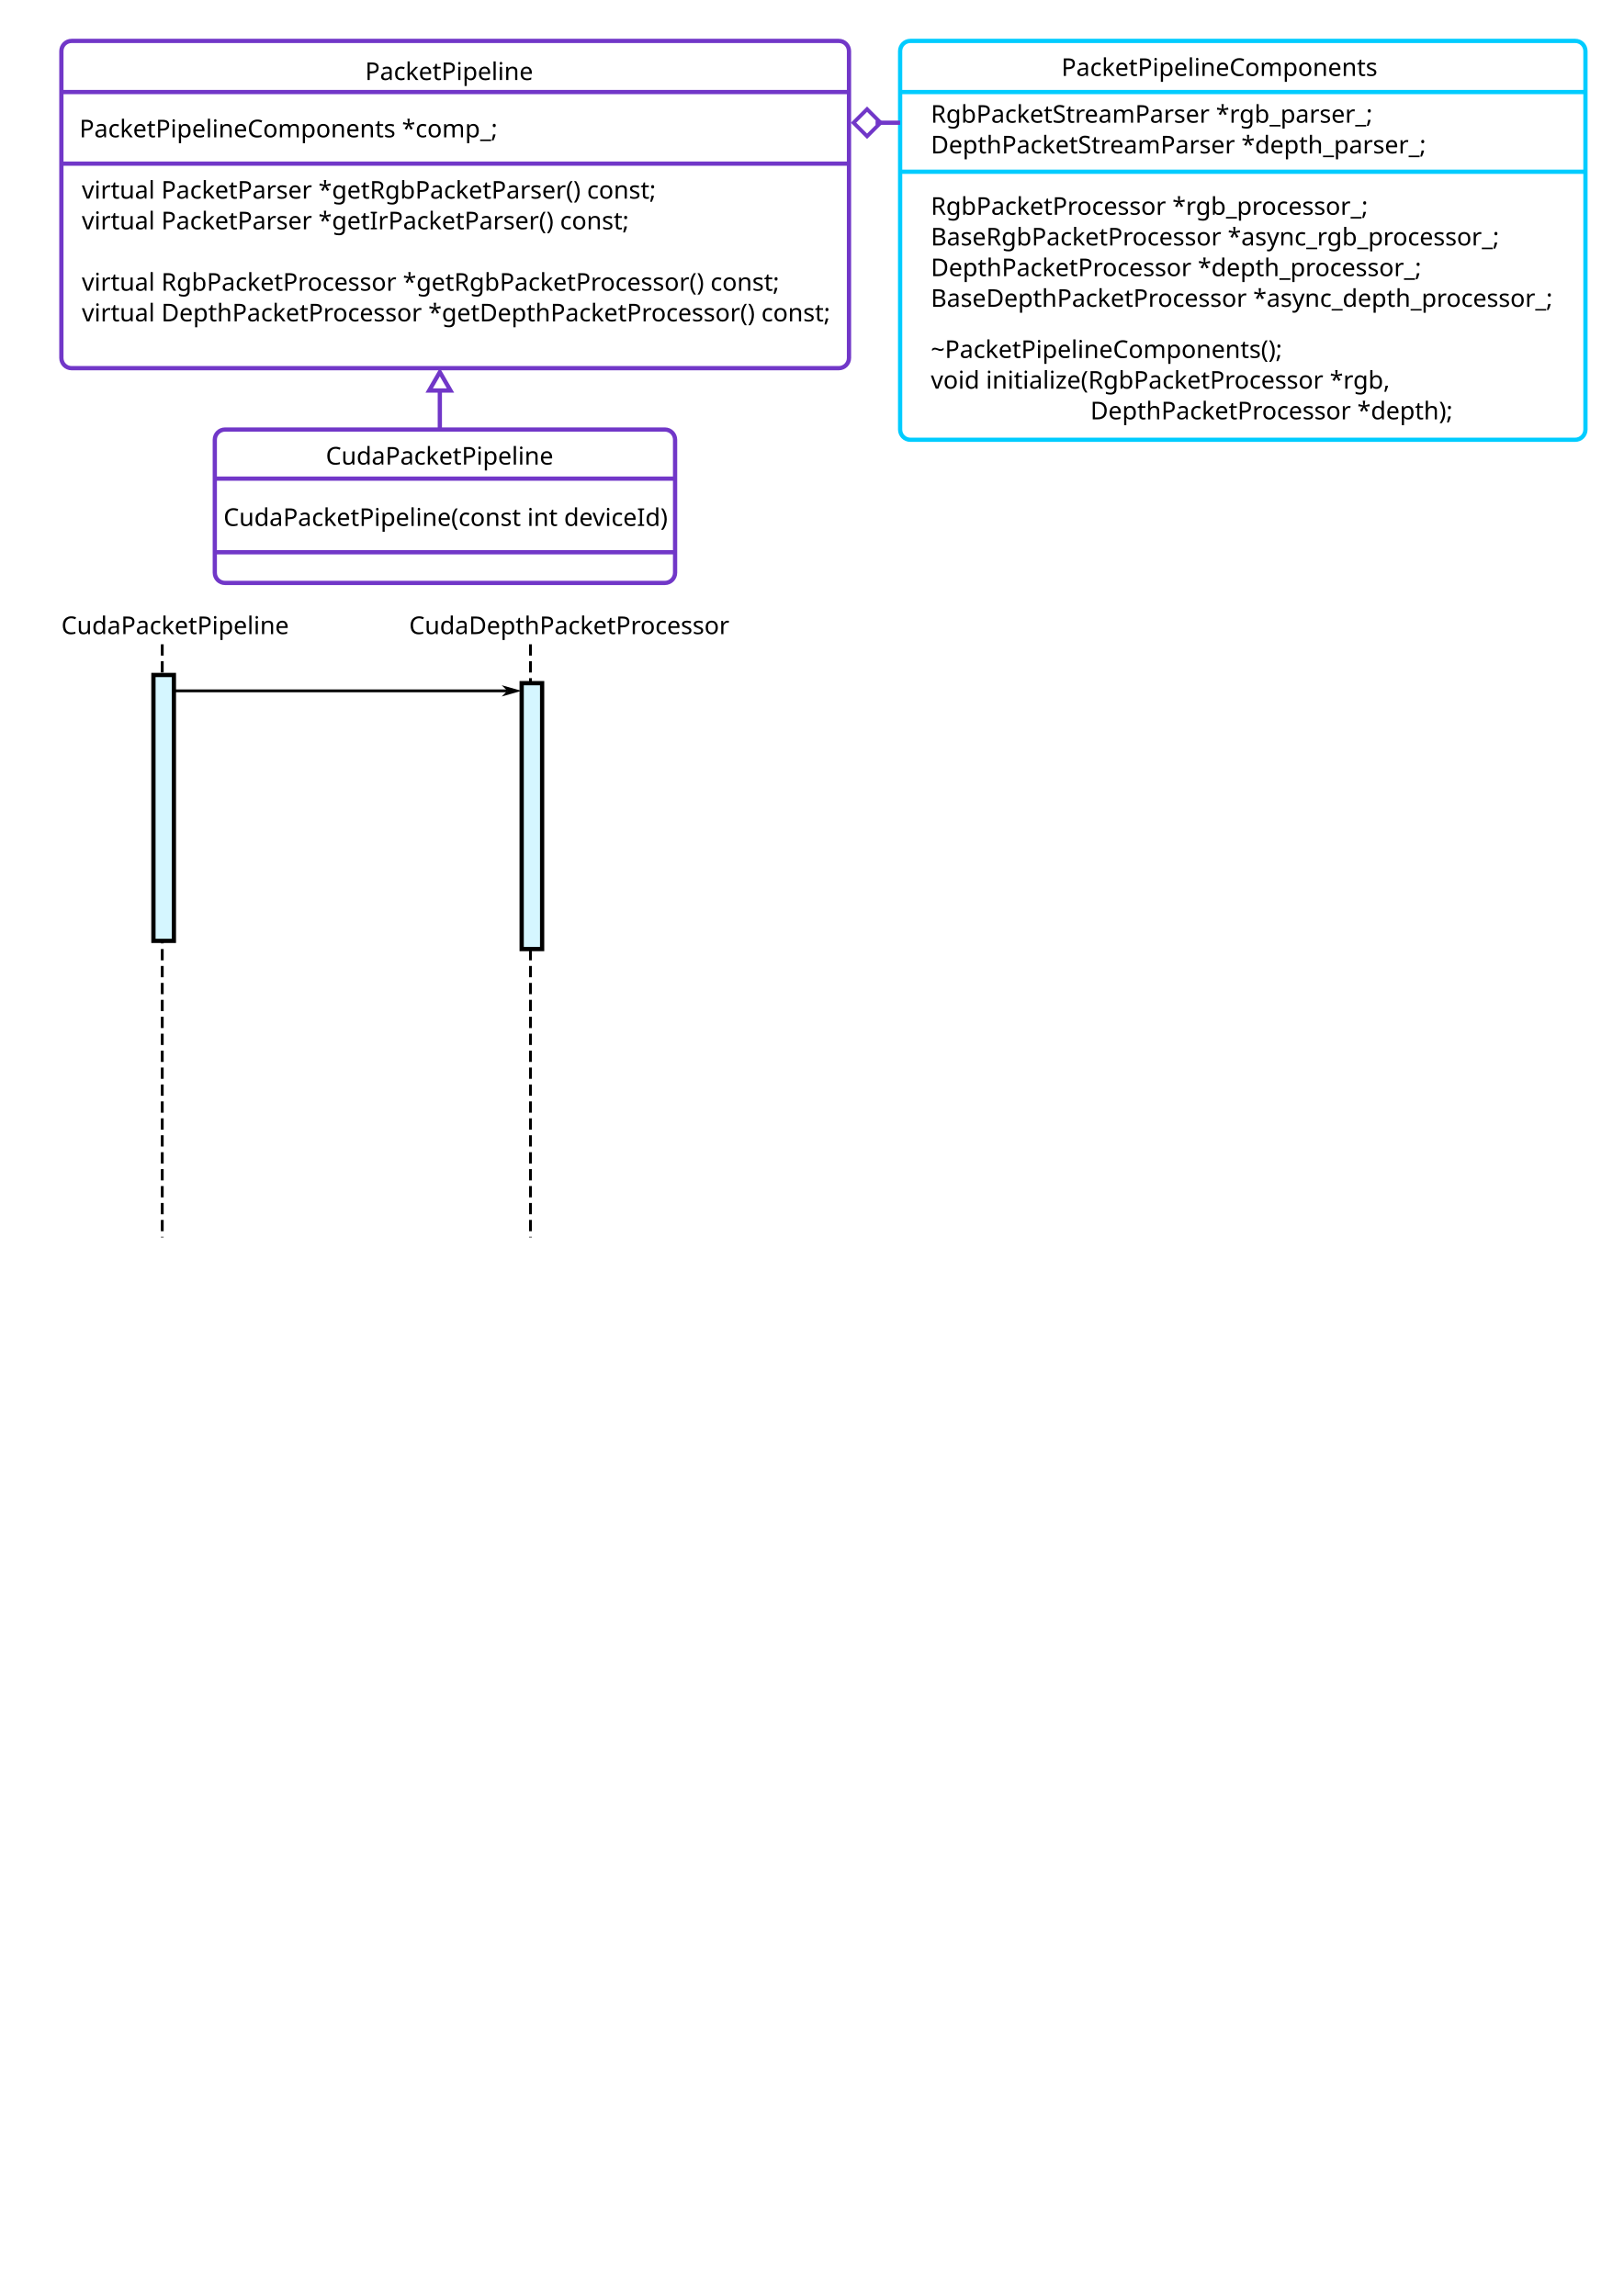
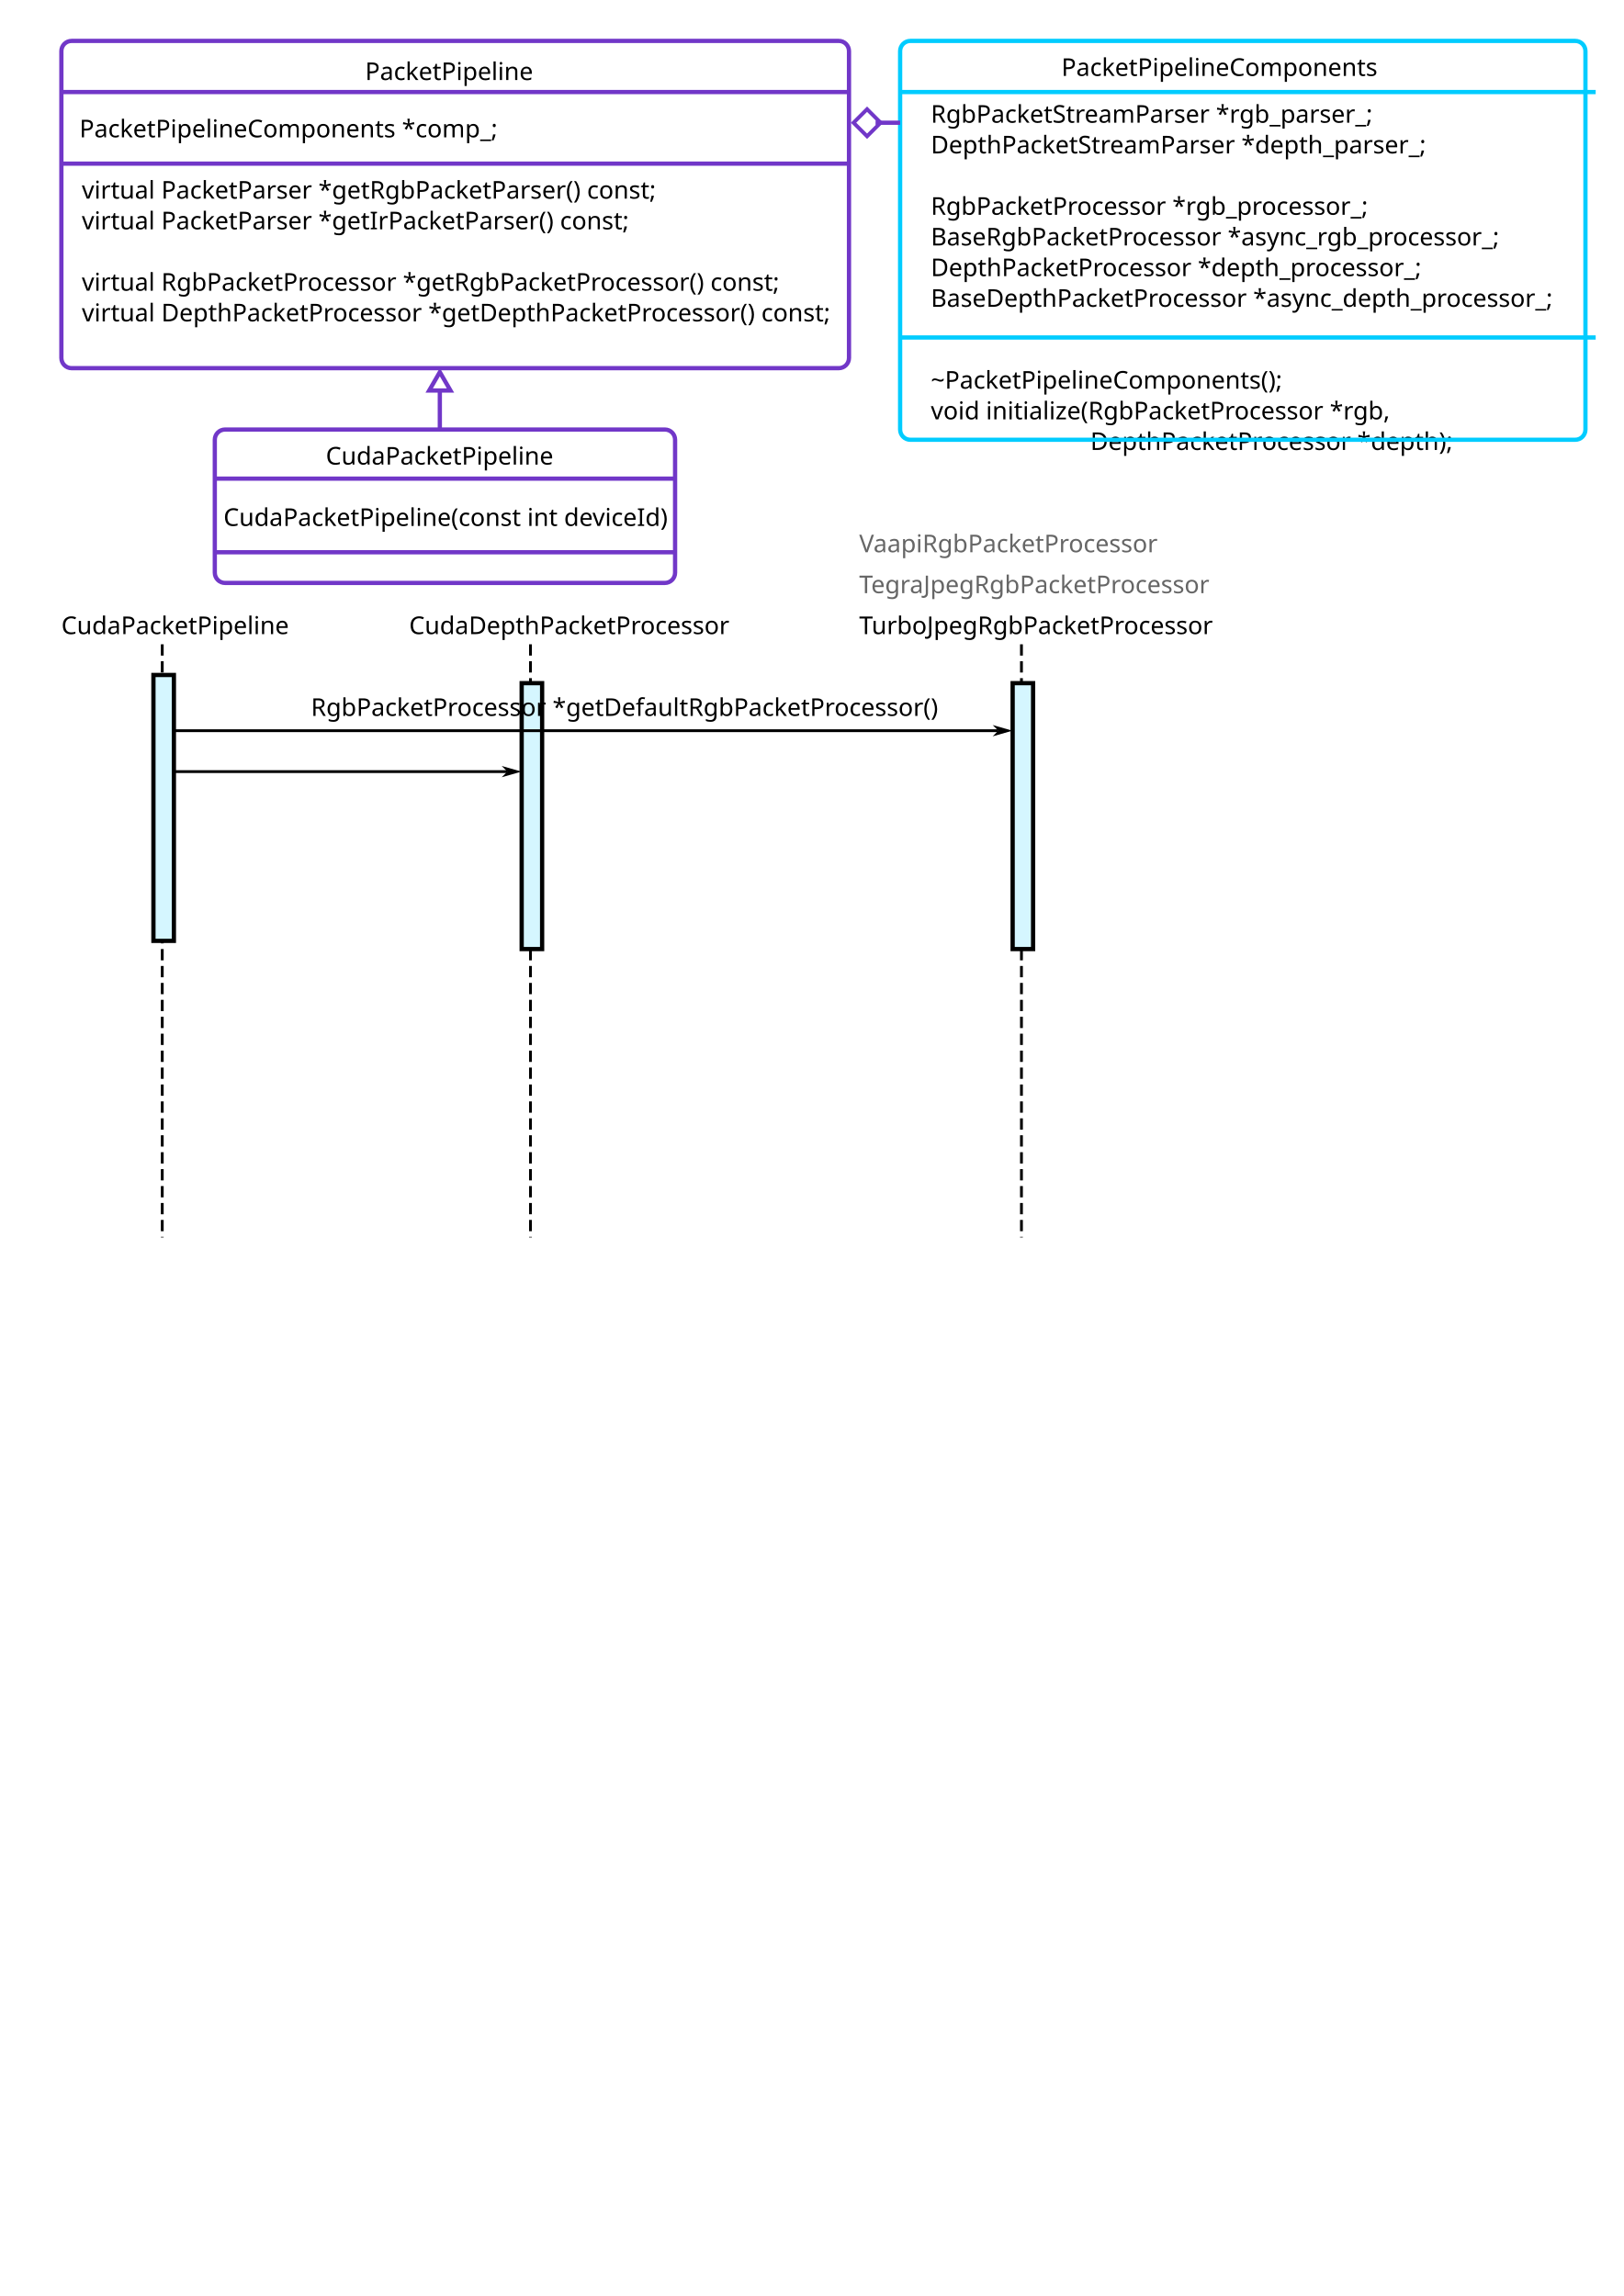
<svg xmlns="http://www.w3.org/2000/svg" width="210mm" height="297mm" viewBox="0 0 210 297" version="1.1" id="svg665">
  <defs id="defs662">
    <marker style="overflow:visible" refX="2" refY="0" orient="auto" id="EmptyDiamond" markerWidth="7.637" markerHeight="7.637" viewBox="0 0 7.637 7.637" preserveAspectRatio="xMidYMid">
      <path transform="scale(0.45)" style="fill:context-fill;fill-rule:evenodd;stroke:context-stroke;stroke-width:2" d="M 0,-7.071 -7.071,0 0,7.071 7.071,0 Z" id="path108" />
    </marker>
    <marker style="overflow:visible" id="EmptyTriangleIn" refX="-1" refY="0" orient="auto-start-reverse" markerWidth="5.824" markerHeight="6.733" viewBox="0 0 5.824 6.733" preserveAspectRatio="xMidYMid">
      <path transform="scale(0.5)" style="fill:context-fill;fill-rule:evenodd;stroke:context-stroke;stroke-width:2" d="M 5.77,0 -2.88,5 V -5 Z" id="path153" />
    </marker>
    <marker style="overflow:visible" id="Arrow1L" refX="0" refY="0" orient="auto-start-reverse" markerWidth="7" markerHeight="4" viewBox="0 0 8.75 5" preserveAspectRatio="xMidYMid">
      <path style="fill:context-stroke;fill-rule:evenodd;stroke:none" d="M 0,0 5,-5 -12.5,0 5,5 Z" id="arrow1L" transform="scale(-0.5)" />
    </marker>
  </defs>
  <g id="layer1">
    <text xml:space="preserve" style="font-size:3.175px;font-family:sans-serif;-inkscape-font-specification:sans-serif;fill:#000000;stroke:#1a1a1a;stroke-width:0.55;paint-order:markers fill stroke" x="42.14" y="60.092" id="text790">
      <tspan id="tspan788" style="font-size:3.175px;stroke:none;stroke-width:0.55" x="42.14" y="60.092">CudaPacketPipeline</tspan>
    </text>
    <text xml:space="preserve" style="font-size:3.175px;font-family:sans-serif;-inkscape-font-specification:sans-serif;fill:#000000;stroke:none;stroke-width:0.55;paint-order:markers fill stroke" x="47.221" y="10.351" id="text2176">
      <tspan id="tspan2174" style="stroke-width:0.55" x="47.221" y="10.351">PacketPipeline</tspan>
    </text>
    <text xml:space="preserve" style="font-size:3.175px;font-family:sans-serif;-inkscape-font-specification:sans-serif;fill:#000000;stroke:none;stroke-width:0.55;paint-order:markers fill stroke" x="10.275" y="17.759" id="text3657">
      <tspan id="tspan3655" style="stroke-width:0.55" x="10.275" y="17.759">PacketPipelineComponents *comp_;</tspan>
    </text>
    <text xml:space="preserve" style="font-size:3.175px;font-family:sans-serif;-inkscape-font-specification:sans-serif;fill:#000000;stroke:none;stroke-width:0.55;paint-order:markers fill stroke" x="10.583" y="25.696" id="text4387">
      <tspan id="tspan4385" style="stroke-width:0.55" x="10.583" y="25.696">virtual PacketParser *getRgbPacketParser() const;</tspan>
      <tspan style="stroke-width:0.55" x="10.583" y="29.665" id="tspan4389">virtual PacketParser *getIrPacketParser() const;</tspan>
      <tspan style="stroke-width:0.55" x="10.583" y="33.634" id="tspan4391" />
      <tspan style="stroke-width:0.55" x="10.583" y="37.603" id="tspan4393">virtual RgbPacketProcessor *getRgbPacketProcessor() const;</tspan>
      <tspan style="stroke-width:0.55" x="10.583" y="41.571" id="tspan4395">virtual DepthPacketProcessor *getDepthPacketProcessor() const;</tspan>
    </text>
    <rect style="fill:none;stroke:#7137c8;stroke-width:0.55;paint-order:markers fill stroke" id="rect4449" width="101.865" height="42.333" x="7.938" y="5.292" ry="1.323" />
    <path style="fill:none;stroke:#7137c8;stroke-width:0.55;paint-order:markers fill stroke" d="M 7.938,11.906 H 109.802" id="path4557" />
    <path style="fill:none;stroke:#7137c8;stroke-width:0.55;paint-order:markers fill stroke" d="m 7.937,21.167 101.865,1e-6" id="path4559" />
    <rect style="fill:none;stroke:#7137c8;stroke-width:0.55;paint-order:markers fill stroke" id="rect4608" width="59.531" height="19.844" x="27.781" y="55.562" ry="1.323" />
    <text xml:space="preserve" style="font-size:3.175px;font-family:sans-serif;-inkscape-font-specification:sans-serif;fill:#000000;fill-opacity:1;stroke:none;stroke-width:0.55;stroke-opacity:1;paint-order:markers fill stroke" x="28.91" y="68.03" id="text10178">
      <tspan id="tspan10176" style="fill:#000000;fill-opacity:1;stroke:none;stroke-width:0.55" x="28.91" y="68.03">CudaPacketPipeline(const int deviceId)</tspan>
    </text>
    <path style="fill:none;stroke:#7137c8;stroke-width:0.55;paint-order:markers fill stroke" d="M 27.781,71.438 H 87.312" id="path4612" />
    <path style="fill:none;stroke:#7137c8;stroke-width:0.55;marker-end:url(#EmptyTriangleIn);paint-order:markers fill stroke" d="m 56.885,55.562 10e-7,-5.292" id="path4614" />
    <text xml:space="preserve" style="font-size:3.175px;font-family:sans-serif;-inkscape-font-specification:sans-serif;fill:#000000;stroke:#1a1a1a;stroke-width:0.55;paint-order:markers fill stroke" x="7.938" y="82.021" id="text5935">
      <tspan id="tspan5933" style="font-size:3.175px;stroke:none;stroke-width:0.55" x="7.938" y="82.021">CudaPacketPipeline</tspan>
    </text>
    <text xml:space="preserve" style="font-size:3.175px;font-family:sans-serif;-inkscape-font-specification:sans-serif;fill:#000000;fill-opacity:1;stroke:none;stroke-width:0.55;stroke-opacity:1;paint-order:markers fill stroke" x="52.917" y="82.021" id="text6779">
      <tspan id="tspan6777" style="fill:#000000;fill-opacity:1;stroke:none;stroke-width:0.55;stroke-opacity:1" x="52.917" y="82.021">CudaDepthPacketProcessor</tspan>
    </text>
    <path style="fill:#000000;stroke:#000000;stroke-width:0.365;stroke-dasharray:1.46, 0.73;stroke-dashoffset:0;stroke-opacity:1" d="m 20.984,83.344 v 76.729" id="path668" />
    <path style="fill:#000000;stroke:#000000;stroke-width:0.365;stroke-dasharray:1.46, 0.73;stroke-dashoffset:0;stroke-opacity:1" d="m 68.609,83.344 v 76.729" id="path7551" />
    <rect style="fill:#d5f6ff;fill-opacity:1;stroke:#000000;stroke-width:0.55;stroke-opacity:1;paint-order:markers fill stroke" id="rect7553" width="2.646" height="34.396" x="19.844" y="87.312" />
    <rect style="fill:#d5f6ff;fill-opacity:1;stroke:#000000;stroke-width:0.55;stroke-opacity:1;paint-order:markers fill stroke" id="rect7607" width="2.646" height="34.396" x="67.469" y="88.371" />
-     <path style="fill:#000000;stroke:#000000;stroke-width:0.365;stroke-dasharray:none;stroke-opacity:1;marker-end:url(#Arrow1L)" d="M 22.49,89.365 H 65.617" id="path427" />
+     <path style="fill:#000000;stroke:#000000;stroke-width:0.365;stroke-dasharray:none;stroke-opacity:1;marker-end:url(#Arrow1L)" d="M 22.49,99.812 H 65.617" id="path427" />
    <path style="fill:none;stroke:#7137c8;stroke-width:0.55;paint-order:markers fill stroke" d="M 27.781,61.913 H 87.312" id="path10229" />
-     <text xml:space="preserve" style="font-size:3.175px;font-family:sans-serif;-inkscape-font-specification:sans-serif;fill:#000000;stroke-width:0.55;paint-order:markers fill stroke" x="120.385" y="46.302" id="text13182">
-       <tspan style="stroke-width:0.55" x="120.385" y="46.302" id="tspan13204">~PacketPipelineComponents();</tspan>
-       <tspan style="stroke-width:0.55" x="120.385" y="50.271" id="tspan13208">void initialize(RgbPacketProcessor *rgb,</tspan>
-       <tspan style="stroke-width:0.55" x="120.385" y="54.24" id="tspan13411">                         DepthPacketProcessor *depth);</tspan>
+     <text xml:space="preserve" style="font-size:3.175px;font-family:sans-serif;-inkscape-font-specification:sans-serif;fill:#000000;stroke-width:0.55;paint-order:markers fill stroke" x="120.385" y="50.271" id="text13182">
+       <tspan style="stroke-width:0.55" x="120.385" y="50.271" id="tspan13204">~PacketPipelineComponents();</tspan>
+       <tspan style="stroke-width:0.55" x="120.385" y="54.24" id="tspan13208">void initialize(RgbPacketProcessor *rgb,</tspan>
+       <tspan style="stroke-width:0.55" x="120.385" y="58.208" id="tspan13411">                         DepthPacketProcessor *depth);</tspan>
    </text>
    <text xml:space="preserve" style="font-size:3.175px;font-family:sans-serif;-inkscape-font-specification:sans-serif;fill:#000000;stroke-width:0.55;paint-order:markers fill stroke" x="137.275" y="9.821" id="text13216">
      <tspan style="stroke-width:0.55" x="137.275" y="9.821" id="tspan13242">PacketPipelineComponents</tspan>
    </text>
    <text xml:space="preserve" style="font-size:3.175px;font-family:sans-serif;-inkscape-font-specification:sans-serif;fill:#000000;stroke-width:0.55;paint-order:markers fill stroke" x="120.385" y="15.875" id="text13372">
      <tspan style="stroke-width:0.55" x="120.385" y="15.875" id="tspan13352">RgbPacketStreamParser *rgb_parser_;</tspan>
      <tspan style="stroke-width:0.55" x="120.385" y="19.844" id="tspan13354">DepthPacketStreamParser *depth_parser_;</tspan>
      <tspan style="stroke-width:0.55" x="120.385" y="23.812" id="tspan13356" />
      <tspan style="stroke-width:0.55" x="120.385" y="27.781" id="tspan13358">RgbPacketProcessor *rgb_processor_;</tspan>
      <tspan style="stroke-width:0.55" x="120.385" y="31.75" id="tspan13360">BaseRgbPacketProcessor *async_rgb_processor_;</tspan>
      <tspan style="stroke-width:0.55" x="120.385" y="35.719" id="tspan13362">DepthPacketProcessor *depth_processor_;</tspan>
      <tspan style="stroke-width:0.55" x="120.385" y="39.688" id="tspan13370">BaseDepthPacketProcessor *async_depth_processor_;</tspan>
    </text>
    <rect style="fill:none;stroke:#00ccff;stroke-width:0.55;paint-order:markers fill stroke" id="rect13413" width="88.635" height="51.594" x="116.417" y="5.292" ry="1.323" />
-     <path style="fill:none;stroke:#00ccff;stroke-width:0.55;paint-order:markers fill stroke" d="m 116.417,11.906 88.635,0" id="path13415" />
-     <path style="fill:none;stroke:#00ccff;stroke-width:0.55;paint-order:markers fill stroke" d="m 116.417,22.215 h 88.635" id="path13417" />
+     <path style="fill:none;stroke:#00ccff;stroke-width:0.55;paint-order:markers fill stroke" d="m 116.417,11.906 89.958,0" id="path13415" />
+     <path style="fill:none;stroke:#00ccff;stroke-width:0.55;paint-order:markers fill stroke" d="M 116.417,43.656 H 206.375" id="path13417" />
    <path style="fill:none;stroke:#7137c8;stroke-width:0.55;marker-start:url(#EmptyDiamond);paint-order:markers fill stroke" d="m 113.242,15.875 3.175,0" id="path13637" />
+     <text xml:space="preserve" style="font-size:3.175px;font-family:sans-serif;-inkscape-font-specification:sans-serif;fill:#000000;fill-opacity:1;stroke:none;stroke-width:0.55;stroke-opacity:1;paint-order:markers fill stroke" x="111.125" y="82.021" id="text363">
+       <tspan id="tspan361" style="fill:#000000;fill-opacity:1;stroke:none;stroke-width:0.55;stroke-opacity:1" x="111.125" y="82.021">TurboJpegRgbPacketProcessor</tspan>
+     </text>
+     <text xml:space="preserve" style="font-size:3.175px;font-family:sans-serif;-inkscape-font-specification:sans-serif;fill:#666666;fill-opacity:1;stroke:none;stroke-width:0.55;stroke-opacity:1;paint-order:markers fill stroke" x="111.125" y="76.729" id="text469">
+       <tspan id="tspan467" style="fill:#666666;fill-opacity:1;stroke:none;stroke-width:0.55;stroke-opacity:1" x="111.125" y="76.729">TegraJpegRgbPacketProcessor</tspan>
+     </text>
+     <text xml:space="preserve" style="font-size:3.175px;font-family:sans-serif;-inkscape-font-specification:sans-serif;fill:#666666;fill-opacity:1;stroke:none;stroke-width:0.55;stroke-opacity:1;paint-order:markers fill stroke" x="111.125" y="71.438" id="text473">
+       <tspan id="tspan471" style="fill:#666666;fill-opacity:1;stroke:none;stroke-width:0.55;stroke-opacity:1" x="111.125" y="71.438">VaapiRgbPacketProcessor</tspan>
+     </text>
+     <path style="fill:#000000;stroke:#000000;stroke-width:0.365;stroke-dasharray:1.46, 0.73;stroke-dashoffset:0;stroke-opacity:1" d="m 132.109,83.344 v 76.729" id="path475" />
+     <rect style="fill:#d5f6ff;fill-opacity:1;stroke:#000000;stroke-width:0.55;stroke-opacity:1;paint-order:markers fill stroke" id="rect477" width="2.646" height="34.396" x="130.969" y="88.371" />
+     <path style="fill:#000000;stroke:#000000;stroke-width:0.365;stroke-dasharray:none;stroke-opacity:1;marker-end:url(#Arrow1L)" d="M 22.49,94.52 H 129.117" id="path479" />
+     <text xml:space="preserve" style="font-size:3.175px;font-family:sans-serif;-inkscape-font-specification:sans-serif;fill:#000000;fill-opacity:1;stroke:none;stroke-width:0.55;stroke-opacity:1;paint-order:markers fill stroke" x="40.217" y="92.604" id="text598">
+       <tspan id="tspan596" style="fill:#000000;fill-opacity:1;stroke:none;stroke-width:0.55;stroke-opacity:1" x="40.217" y="92.604">RgbPacketProcessor *getDefaultRgbPacketProcessor()</tspan>
+     </text>
  </g>
</svg>
